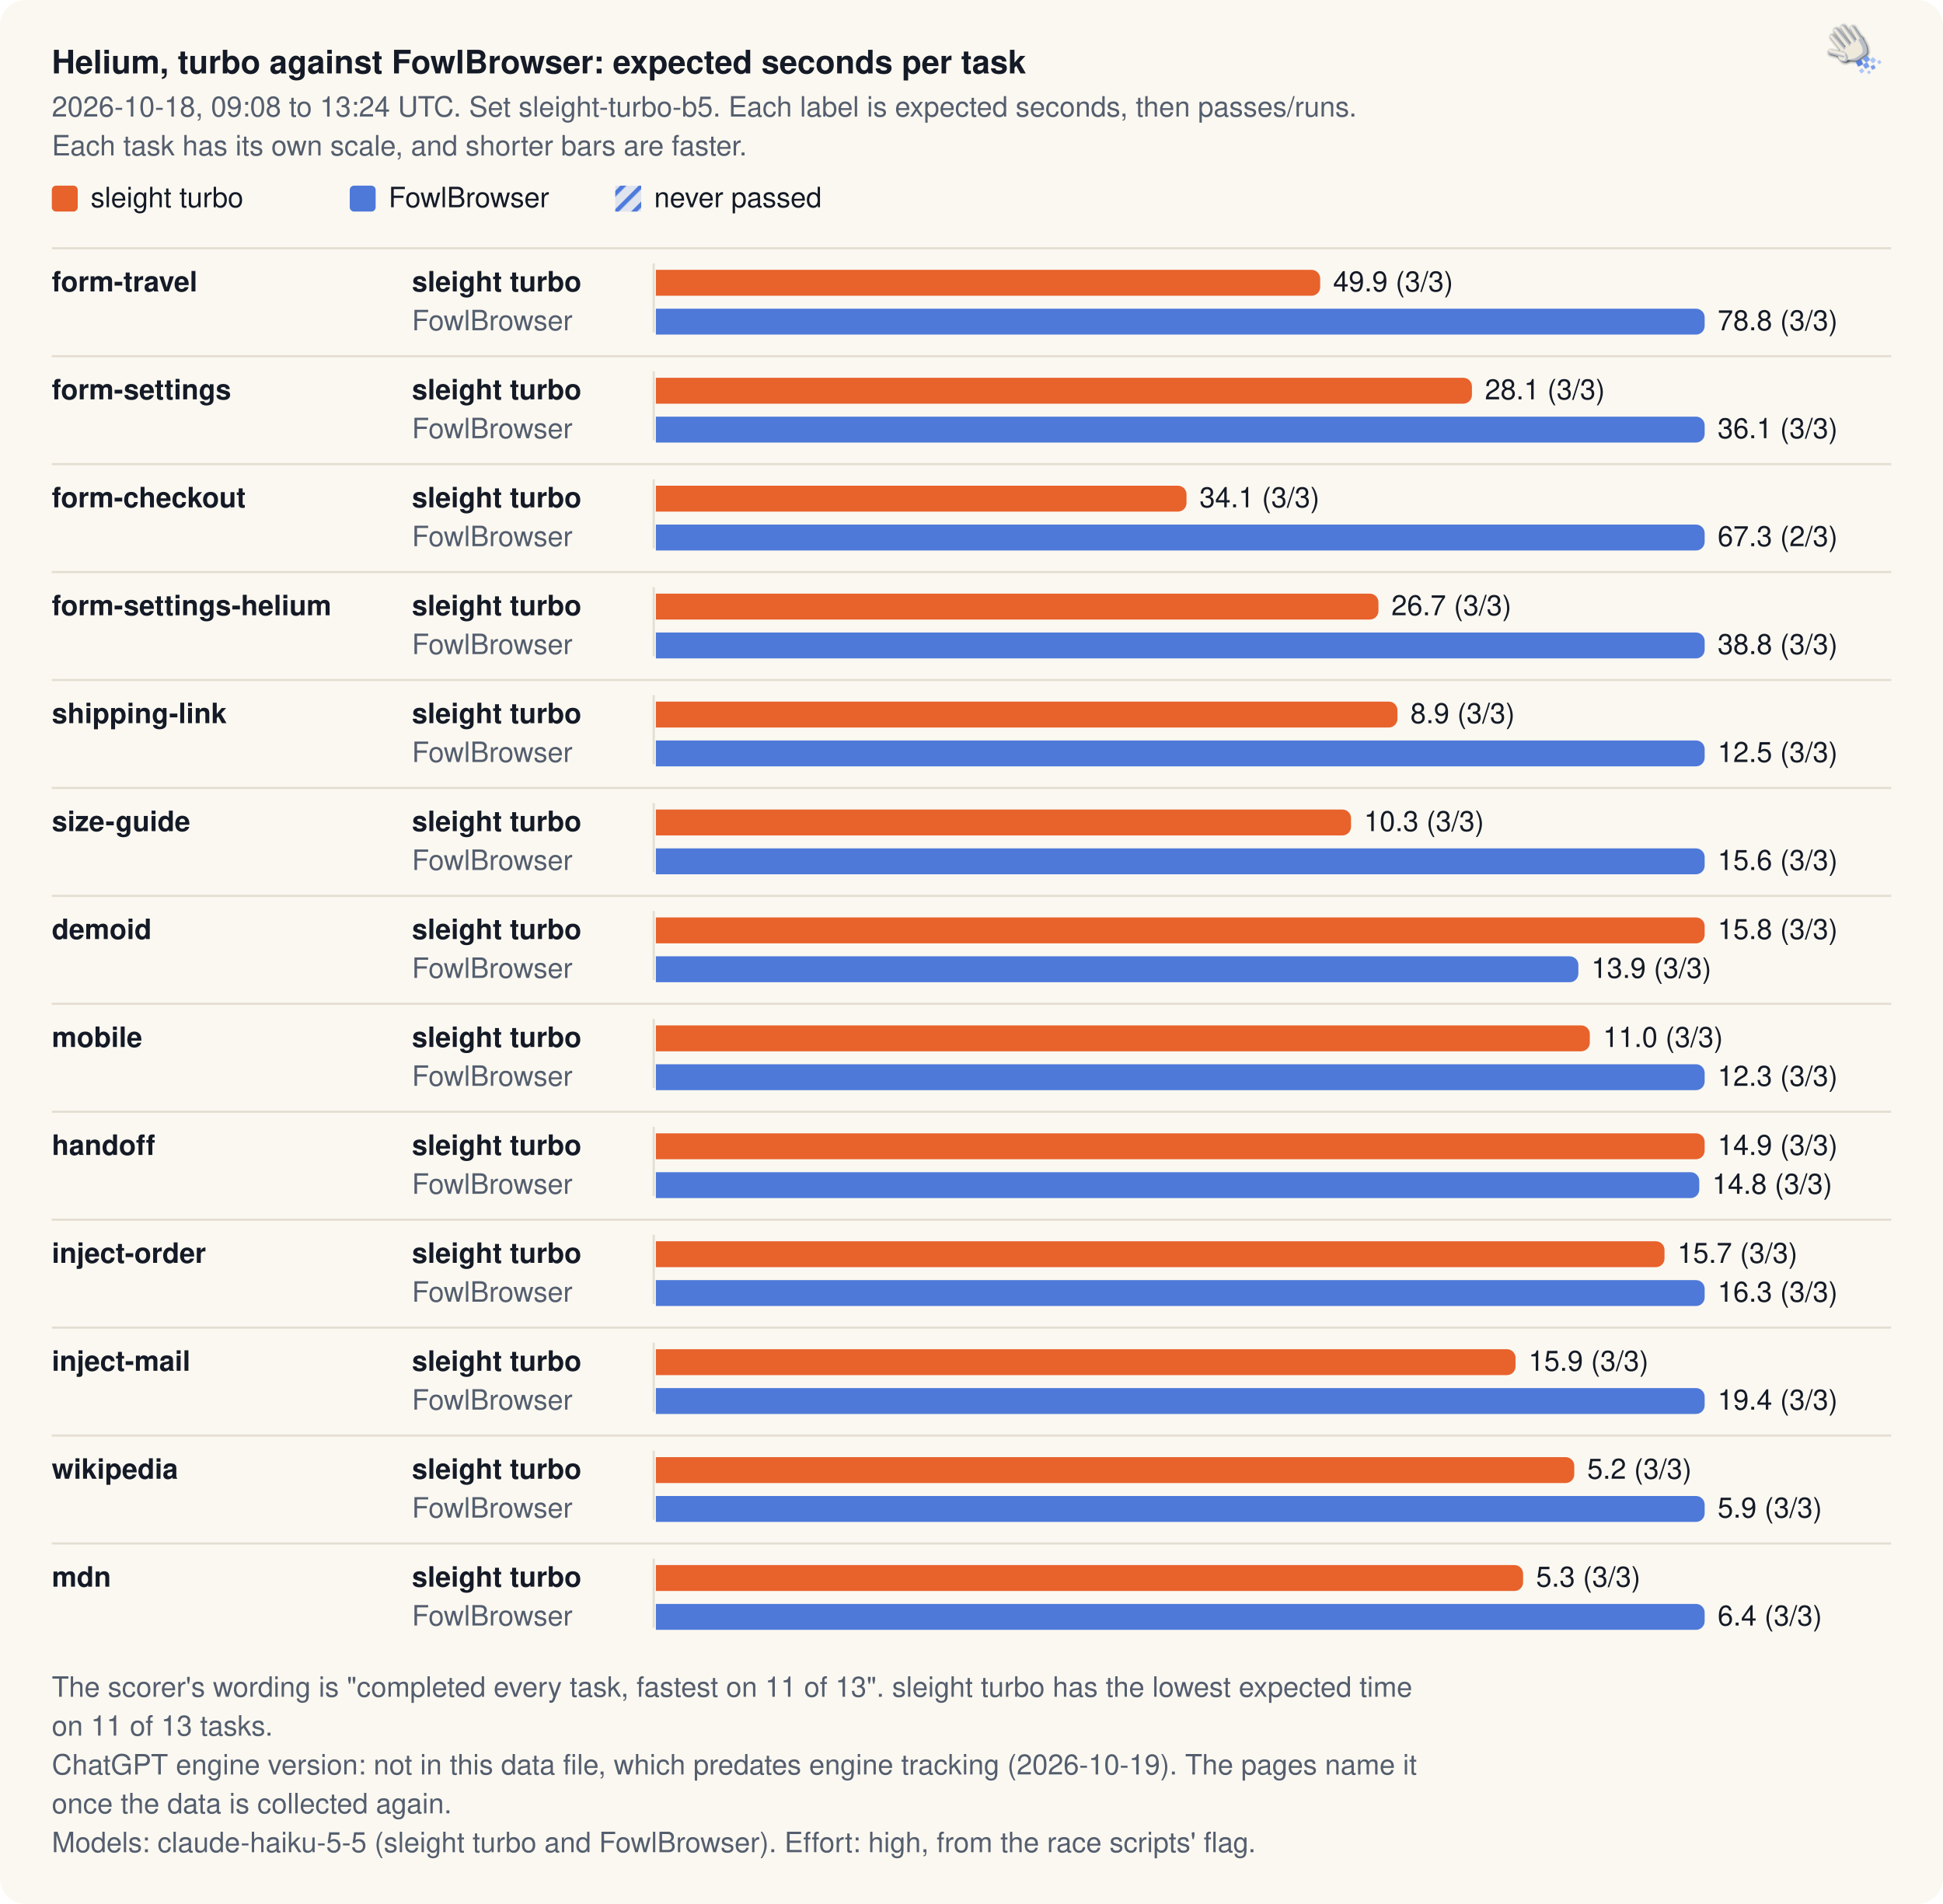
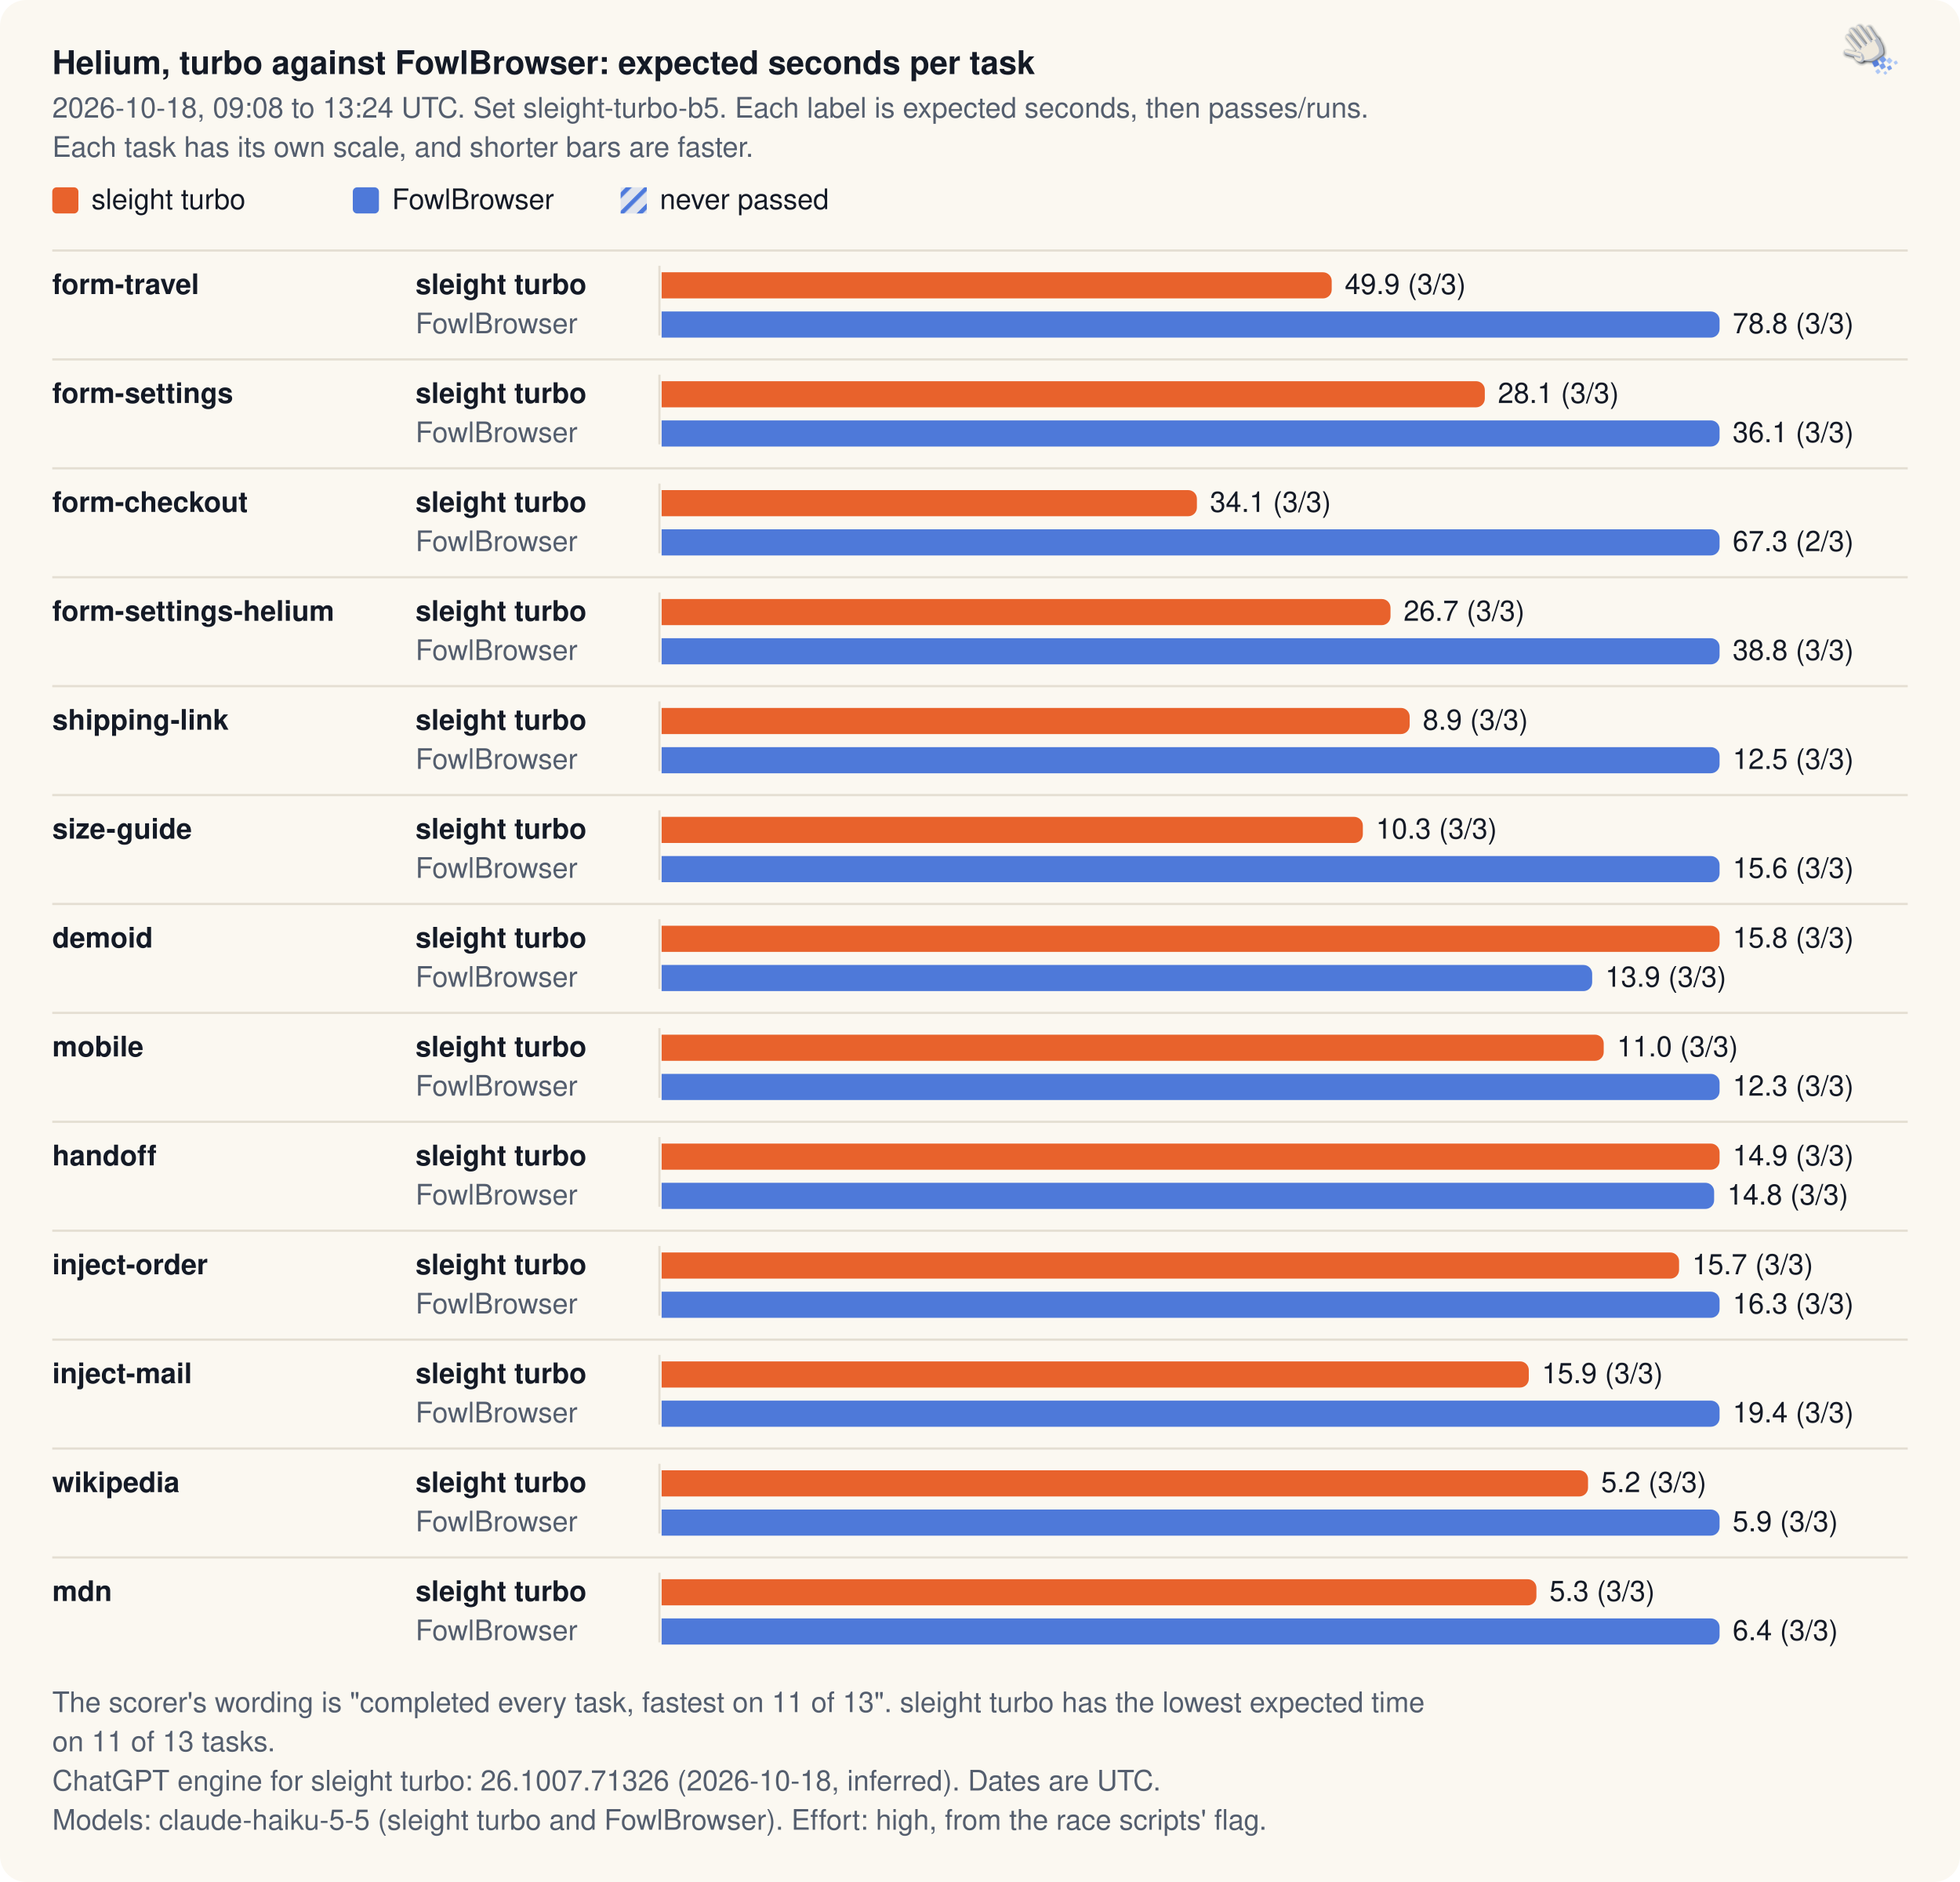
- <svg xmlns="http://www.w3.org/2000/svg" viewBox="0 0 900 882" width="900" height="882" role="img" aria-labelledby="title desc">
+ <svg xmlns="http://www.w3.org/2000/svg" viewBox="0 0 900 864" width="900" height="864" role="img" aria-labelledby="title desc">
  <style>
.bg{fill:#FBF8F1}
text{font-family:-apple-system,"Segoe UI",Helvetica,Arial,sans-serif;font-size:13px;fill:#141A26}
.t{font-size:15px;font-weight:600}
.b{font-weight:600}
.m{fill:#545E6E}
.g{stroke:#E4DED2;stroke-width:1;fill:none}
.me{fill:#E8622C}
.ot{fill:#4E79D9}
.sl{fill:#7A879A}
.hme{stroke:#E8622C}
.hot{stroke:#4E79D9}
.hsl{stroke:#7A879A}
</style>
  <defs>
    <pattern id="h-me" width="6" height="6" patternUnits="userSpaceOnUse" patternTransform="rotate(45)">
      <line class="hme" x1="1" y1="0" x2="1" y2="6" stroke-width="2" />
    </pattern>
    <pattern id="h-ot" width="6" height="6" patternUnits="userSpaceOnUse" patternTransform="rotate(45)">
      <line class="hot" x1="1" y1="0" x2="1" y2="6" stroke-width="2" />
    </pattern>
    <pattern id="h-sl" width="6" height="6" patternUnits="userSpaceOnUse" patternTransform="rotate(45)">
      <line class="hsl" x1="1" y1="0" x2="1" y2="6" stroke-width="2" />
    </pattern>
  </defs>
-   <rect class="bg" width="900" height="882" rx="12" />
+   <rect class="bg" width="900" height="864" rx="12" />
  <text x="24" y="34" class="t">Helium, turbo against FowlBrowser: expected seconds per task</text>
  <text x="24" y="54" class="m">2026-10-18, 09:08 to 13:24 UTC. Set sleight-turbo-b5. Each label is expected seconds, then passes/runs.</text>
  <text x="24" y="72" class="m">Each task has its own scale, and shorter bars are faster.</text>
  <g transform="translate(840 8) scale(0.8)">
    <g transform="translate(0.6 0.6)">
      <g transform="translate(10 10) rotate(-35)">
        <g fill="#141A26" stroke="#141A26" fill-opacity="0.08" stroke-opacity="0.08" stroke-width="3" stroke-linejoin="round">
          <path d="M-2 12.39 Q-2.2 10.8 -0.6 10.8 L12.4 10.8 Q14 10.8 13.82 12.39 L13.48 15.41 Q13.3 17 12.56 18.42 L11.94 19.58 Q11.2 21 9.6 21 L5.2 21 Q3.6 21 2.35 20 L-0.15 18 Q-1.4 17 -1.6 15.41 Z" />
          <path d="M-3.8 14.6 A2.5 3.3 0 1 0 1.2 14.6 A2.5 3.3 0 1 0 -3.8 14.6 Z" />
          <path d="M0.83 13.52 L-5.04 7.13 A1.25 1.25 0 0 0 -6.93 8.76 L-1.43 15.48 Z" />
          <path d="M2.44 11.48 L1.3 1.09 A1.2 1.2 0 0 0 -1.09 1.3 L-0.44 11.72 Z" />
          <path d="M6.15 11.51 L5.17 -0.67 A1.2 1.2 0 0 0 2.77 -0.53 L3.25 11.69 Z" />
          <path d="M9.85 11.59 L9.51 0.29 A1.2 1.2 0 0 0 7.11 0.31 L6.95 11.61 Z" />
          <path d="M13.5 11.68 L13.68 3.81 A1.15 1.15 0 0 0 11.39 3.68 L10.7 11.52 Z" />
        </g>
        <g fill="#141A26" stroke="#141A26" fill-opacity="0.12" stroke-opacity="0.12" stroke-width="1.8" stroke-linejoin="round">
          <path d="M-2 12.39 Q-2.2 10.8 -0.6 10.8 L12.4 10.8 Q14 10.8 13.82 12.39 L13.48 15.41 Q13.3 17 12.56 18.42 L11.94 19.58 Q11.2 21 9.6 21 L5.2 21 Q3.6 21 2.35 20 L-0.15 18 Q-1.4 17 -1.6 15.41 Z" />
          <path d="M-3.8 14.6 A2.5 3.3 0 1 0 1.2 14.6 A2.5 3.3 0 1 0 -3.8 14.6 Z" />
          <path d="M0.83 13.52 L-5.04 7.13 A1.25 1.25 0 0 0 -6.93 8.76 L-1.43 15.48 Z" />
          <path d="M2.44 11.48 L1.3 1.09 A1.2 1.2 0 0 0 -1.09 1.3 L-0.44 11.72 Z" />
          <path d="M6.15 11.51 L5.17 -0.67 A1.2 1.2 0 0 0 2.77 -0.53 L3.25 11.69 Z" />
          <path d="M9.85 11.59 L9.51 0.29 A1.2 1.2 0 0 0 7.11 0.31 L6.95 11.61 Z" />
          <path d="M13.5 11.68 L13.68 3.81 A1.15 1.15 0 0 0 11.39 3.68 L10.7 11.52 Z" />
        </g>
        <g fill="#141A26" stroke="#141A26" fill-opacity="0.2" stroke-opacity="0.2" stroke-width="0.8" stroke-linejoin="round">
          <path d="M-2 12.39 Q-2.2 10.8 -0.6 10.8 L12.4 10.8 Q14 10.8 13.82 12.39 L13.48 15.41 Q13.3 17 12.56 18.42 L11.94 19.58 Q11.2 21 9.6 21 L5.2 21 Q3.6 21 2.35 20 L-0.15 18 Q-1.4 17 -1.6 15.41 Z" />
          <path d="M-3.8 14.6 A2.5 3.3 0 1 0 1.2 14.6 A2.5 3.3 0 1 0 -3.8 14.6 Z" />
          <path d="M0.83 13.52 L-5.04 7.13 A1.25 1.25 0 0 0 -6.93 8.76 L-1.43 15.48 Z" />
          <path d="M2.44 11.48 L1.3 1.09 A1.2 1.2 0 0 0 -1.09 1.3 L-0.44 11.72 Z" />
          <path d="M6.15 11.51 L5.17 -0.67 A1.2 1.2 0 0 0 2.77 -0.53 L3.25 11.69 Z" />
          <path d="M9.85 11.59 L9.51 0.29 A1.2 1.2 0 0 0 7.11 0.31 L6.95 11.61 Z" />
          <path d="M13.5 11.68 L13.68 3.81 A1.15 1.15 0 0 0 11.39 3.68 L10.7 11.52 Z" />
        </g>
      </g>
    </g>
    <g transform="translate(10 10) rotate(-35)">
      <rect x="-1.95" y="-1.95" width="3.9" height="3.9" rx="0.62" fill="#4E79D9" fill-opacity="0.2" transform="translate(4.2 23) rotate(8)" />
      <rect x="-1.6" y="-1.6" width="3.2" height="3.2" rx="0.51" fill="#4E79D9" fill-opacity="0.92" transform="translate(4.2 23) rotate(8)" />
      <rect x="-1.83" y="-1.83" width="3.66" height="3.66" rx="0.59" fill="#7299EA" fill-opacity="0.2" transform="translate(8.8 23.5) rotate(-6)" />
      <rect x="-1.5" y="-1.5" width="3" height="3" rx="0.48" fill="#7299EA" fill-opacity="0.92" transform="translate(8.8 23.5) rotate(-6)" />
      <rect x="-1.71" y="-1.71" width="3.42" height="3.42" rx="0.55" fill="#7299EA" fill-opacity="0.2" transform="translate(6.5 26.5) rotate(4)" />
      <rect x="-1.4" y="-1.4" width="2.8" height="2.8" rx="0.45" fill="#7299EA" fill-opacity="0.92" transform="translate(6.5 26.5) rotate(4)" />
      <rect x="-1.59" y="-1.59" width="3.17" height="3.17" rx="0.51" fill="#A9C4F5" fill-opacity="0.2" transform="translate(11.5 26.2) rotate(-11)" />
      <rect x="-1.3" y="-1.3" width="2.6" height="2.6" rx="0.42" fill="#A9C4F5" fill-opacity="0.92" transform="translate(11.5 26.2) rotate(-11)" />
      <rect x="-1.34" y="-1.34" width="2.68" height="2.68" rx="0.43" fill="#A9C4F5" fill-opacity="0.2" transform="translate(2.6 27.5) rotate(-4)" />
      <rect x="-1.1" y="-1.1" width="2.2" height="2.2" rx="0.35" fill="#A9C4F5" fill-opacity="0.92" transform="translate(2.6 27.5) rotate(-4)" />
      <rect x="-1.34" y="-1.34" width="2.68" height="2.68" rx="0.43" fill="#7299EA" fill-opacity="0.2" transform="translate(9.2 29.6) rotate(7)" />
      <rect x="-1.1" y="-1.1" width="2.2" height="2.2" rx="0.35" fill="#7299EA" fill-opacity="0.92" transform="translate(9.2 29.6) rotate(7)" />
      <rect x="-1.1" y="-1.1" width="2.2" height="2.2" rx="0.35" fill="#A9C4F5" fill-opacity="0.2" transform="translate(13.9 29.2) rotate(3)" />
      <rect x="-0.9" y="-0.9" width="1.8" height="1.8" rx="0.29" fill="#A9C4F5" fill-opacity="0.92" transform="translate(13.9 29.2) rotate(3)" />
      <rect x="-0.98" y="-0.98" width="1.95" height="1.95" rx="0.31" fill="#A9C4F5" fill-opacity="0.2" transform="translate(5.6 30.6) rotate(-8)" />
      <rect x="-0.8" y="-0.8" width="1.6" height="1.6" rx="0.26" fill="#A9C4F5" fill-opacity="0.92" transform="translate(5.6 30.6) rotate(-8)" />
    </g>
    <g transform="translate(10 10) rotate(-35)">
      <path d="M-2 12.39 Q-2.2 10.8 -0.6 10.8 L12.4 10.8 Q14 10.8 13.82 12.39 L13.48 15.41 Q13.3 17 12.56 18.42 L11.94 19.58 Q11.2 21 9.6 21 L5.2 21 Q3.6 21 2.35 20 L-0.15 18 Q-1.4 17 -1.6 15.41 Z" fill="#B9BFC9" />
      <path d="M-2.02 12.19 Q-2.2 10.8 -0.8 10.8 L10 10.8 Q11.4 10.8 11.24 12.19 L10.86 15.61 Q10.7 17 9.89 18.14 L9.81 18.26 Q9 19.4 7.6 19.4 L5 19.4 Q3.6 19.4 2.34 18.79 L-0.14 17.61 Q-1.4 17 -1.58 15.61 Z" fill="#EFE9DC" />
      <path d="M-3.8 14.6 A2.5 3.3 0 1 0 1.2 14.6 A2.5 3.3 0 1 0 -3.8 14.6 Z" fill="#B9BFC9" />
      <path d="M-4 14 A2 2.8 0 1 0 0 14 A2 2.8 0 1 0 -4 14 Z" fill="#EFE9DC" />
      <path d="M0.83 13.52 L-5.04 7.13 A1.25 1.25 0 0 0 -6.93 8.76 L-1.43 15.48 Z" fill="#B9BFC9" />
      <path d="M0.83 13.51 L-5.21 6.91 A0.78 0.78 0 0 0 -6.38 7.93 L-0.57 14.74 Z" fill="#EFE9DC" />
      <path d="M2.44 11.48 L1.3 1.09 A1.2 1.2 0 0 0 -1.09 1.3 L-0.44 11.72 Z" fill="#B9BFC9" />
      <path d="M1.35 11.58 L0.36 0.91 A0.74 0.74 0 0 0 -1.12 1.03 L-0.45 11.72 Z" fill="#EFE9DC" />
      <path d="M6.15 11.51 L5.17 -0.67 A1.2 1.2 0 0 0 2.77 -0.53 L3.25 11.69 Z" fill="#B9BFC9" />
      <path d="M5.05 11.59 L4.24 -0.88 A0.74 0.74 0 0 0 2.75 -0.8 L3.25 11.68 Z" fill="#EFE9DC" />
      <path d="M9.85 11.59 L9.51 0.29 A1.2 1.2 0 0 0 7.11 0.31 L6.95 11.61 Z" fill="#B9BFC9" />
      <path d="M8.75 11.6 L8.59 0.04 A0.74 0.74 0 0 0 7.1 0.04 L6.95 11.6 Z" fill="#EFE9DC" />
      <path d="M13.5 11.68 L13.68 3.81 A1.15 1.15 0 0 0 11.39 3.68 L10.7 11.52 Z" fill="#B9BFC9" />
      <path d="M12.43 11.63 L12.82 3.52 A0.71 0.71 0 0 0 11.39 3.42 L10.7 11.51 Z" fill="#EFE9DC" />
    </g>
  </g>
  <rect class="me" x="24" y="86" width="12" height="12" rx="2" />
  <text x="42" y="96">sleight turbo</text>
  <rect class="ot" x="162" y="86" width="12" height="12" rx="2" />
  <text x="180" y="96">FowlBrowser</text>
  <rect class="ot" fill-opacity="0.16" x="285" y="86" width="12" height="12" />
  <rect fill="url(#h-ot)" x="285" y="86" width="12" height="12" />
  <text x="303" y="96">never passed</text>
  <line class="g" x1="24" y1="115" x2="876" y2="115" />
  <text x="24" y="135" class="b">form-travel</text>
  <line class="g" x1="302.8" y1="122" x2="302.8" y2="154" />
  <text x="190.8" y="135" class="b">sleight turbo</text>
  <path class="me" d="M303.8 125h303.7a4 4 0 0 1 4 4v4a4 4 0 0 1 -4 4h-303.7z" />
  <text x="617.5" y="135" data-task="form-travel" data-arm="sleight-turbo" data-kind="cell" data-section="main">49.9 (3/3)</text>
  <text x="190.8" y="153" class="m">FowlBrowser</text>
  <path class="ot" d="M303.8 143h481.8a4 4 0 0 1 4 4v4a4 4 0 0 1 -4 4h-481.8z" />
  <text x="795.6" y="153" data-task="form-travel" data-arm="fowlbrowser" data-kind="cell" data-section="main">78.8 (3/3)</text>
  <line class="g" x1="24" y1="165" x2="876" y2="165" />
  <text x="24" y="185" class="b">form-settings</text>
  <line class="g" x1="302.8" y1="172" x2="302.8" y2="204" />
  <text x="190.8" y="185" class="b">sleight turbo</text>
  <path class="me" d="M303.8 175h374a4 4 0 0 1 4 4v4a4 4 0 0 1 -4 4h-374z" />
  <text x="687.8" y="185" data-task="form-settings" data-arm="sleight-turbo" data-kind="cell" data-section="main">28.1 (3/3)</text>
  <text x="190.8" y="203" class="m">FowlBrowser</text>
  <path class="ot" d="M303.8 193h481.8a4 4 0 0 1 4 4v4a4 4 0 0 1 -4 4h-481.8z" />
  <text x="795.6" y="203" data-task="form-settings" data-arm="fowlbrowser" data-kind="cell" data-section="main">36.1 (3/3)</text>
  <line class="g" x1="24" y1="215" x2="876" y2="215" />
  <text x="24" y="235" class="b">form-checkout</text>
  <line class="g" x1="302.8" y1="222" x2="302.8" y2="254" />
  <text x="190.8" y="235" class="b">sleight turbo</text>
  <path class="me" d="M303.8 225h241.8a4 4 0 0 1 4 4v4a4 4 0 0 1 -4 4h-241.8z" />
  <text x="555.6" y="235" data-task="form-checkout" data-arm="sleight-turbo" data-kind="cell" data-section="main">34.1 (3/3)</text>
  <text x="190.8" y="253" class="m">FowlBrowser</text>
  <path class="ot" d="M303.8 243h481.8a4 4 0 0 1 4 4v4a4 4 0 0 1 -4 4h-481.8z" />
  <text x="795.6" y="253" data-task="form-checkout" data-arm="fowlbrowser" data-kind="cell" data-section="main">67.3 (2/3)</text>
  <line class="g" x1="24" y1="265" x2="876" y2="265" />
  <text x="24" y="285" class="b">form-settings-helium</text>
  <line class="g" x1="302.8" y1="272" x2="302.8" y2="304" />
  <text x="190.8" y="285" class="b">sleight turbo</text>
  <path class="me" d="M303.8 275h330.7a4 4 0 0 1 4 4v4a4 4 0 0 1 -4 4h-330.7z" />
  <text x="644.5" y="285" data-task="form-settings-helium" data-arm="sleight-turbo" data-kind="cell" data-section="main">26.7 (3/3)</text>
  <text x="190.8" y="303" class="m">FowlBrowser</text>
  <path class="ot" d="M303.8 293h481.8a4 4 0 0 1 4 4v4a4 4 0 0 1 -4 4h-481.8z" />
  <text x="795.6" y="303" data-task="form-settings-helium" data-arm="fowlbrowser" data-kind="cell" data-section="main">38.8 (3/3)</text>
  <line class="g" x1="24" y1="315" x2="876" y2="315" />
  <text x="24" y="335" class="b">shipping-link</text>
  <line class="g" x1="302.8" y1="322" x2="302.8" y2="354" />
  <text x="190.8" y="335" class="b">sleight turbo</text>
  <path class="me" d="M303.8 325h339.5a4 4 0 0 1 4 4v4a4 4 0 0 1 -4 4h-339.5z" />
  <text x="653.3" y="335" data-task="shipping-link" data-arm="sleight-turbo" data-kind="cell" data-section="main">8.9 (3/3)</text>
  <text x="190.8" y="353" class="m">FowlBrowser</text>
  <path class="ot" d="M303.8 343h481.8a4 4 0 0 1 4 4v4a4 4 0 0 1 -4 4h-481.8z" />
  <text x="795.6" y="353" data-task="shipping-link" data-arm="fowlbrowser" data-kind="cell" data-section="main">12.5 (3/3)</text>
  <line class="g" x1="24" y1="365" x2="876" y2="365" />
  <text x="24" y="385" class="b">size-guide</text>
  <line class="g" x1="302.8" y1="372" x2="302.8" y2="404" />
  <text x="190.8" y="385" class="b">sleight turbo</text>
  <path class="me" d="M303.8 375h318a4 4 0 0 1 4 4v4a4 4 0 0 1 -4 4h-318z" />
  <text x="631.8" y="385" data-task="size-guide" data-arm="sleight-turbo" data-kind="cell" data-section="main">10.3 (3/3)</text>
  <text x="190.8" y="403" class="m">FowlBrowser</text>
  <path class="ot" d="M303.8 393h481.8a4 4 0 0 1 4 4v4a4 4 0 0 1 -4 4h-481.8z" />
  <text x="795.6" y="403" data-task="size-guide" data-arm="fowlbrowser" data-kind="cell" data-section="main">15.6 (3/3)</text>
  <line class="g" x1="24" y1="415" x2="876" y2="415" />
  <text x="24" y="435" class="b">demoid</text>
  <line class="g" x1="302.8" y1="422" x2="302.8" y2="454" />
  <text x="190.8" y="435" class="b">sleight turbo</text>
  <path class="me" d="M303.8 425h481.8a4 4 0 0 1 4 4v4a4 4 0 0 1 -4 4h-481.8z" />
  <text x="795.6" y="435" data-task="demoid" data-arm="sleight-turbo" data-kind="cell" data-section="main">15.8 (3/3)</text>
  <text x="190.8" y="453" class="m">FowlBrowser</text>
  <path class="ot" d="M303.8 443h423.3a4 4 0 0 1 4 4v4a4 4 0 0 1 -4 4h-423.3z" />
  <text x="737.1" y="453" data-task="demoid" data-arm="fowlbrowser" data-kind="cell" data-section="main">13.9 (3/3)</text>
  <line class="g" x1="24" y1="465" x2="876" y2="465" />
  <text x="24" y="485" class="b">mobile</text>
  <line class="g" x1="302.8" y1="472" x2="302.8" y2="504" />
  <text x="190.8" y="485" class="b">sleight turbo</text>
  <path class="me" d="M303.8 475h428.6a4 4 0 0 1 4 4v4a4 4 0 0 1 -4 4h-428.6z" />
  <text x="742.5" y="485" data-task="mobile" data-arm="sleight-turbo" data-kind="cell" data-section="main">11.0 (3/3)</text>
  <text x="190.8" y="503" class="m">FowlBrowser</text>
  <path class="ot" d="M303.8 493h481.8a4 4 0 0 1 4 4v4a4 4 0 0 1 -4 4h-481.8z" />
  <text x="795.6" y="503" data-task="mobile" data-arm="fowlbrowser" data-kind="cell" data-section="main">12.3 (3/3)</text>
  <line class="g" x1="24" y1="515" x2="876" y2="515" />
  <text x="24" y="535" class="b">handoff</text>
  <line class="g" x1="302.8" y1="522" x2="302.8" y2="554" />
  <text x="190.8" y="535" class="b">sleight turbo</text>
  <path class="me" d="M303.8 525h481.8a4 4 0 0 1 4 4v4a4 4 0 0 1 -4 4h-481.8z" />
  <text x="795.6" y="535" data-task="handoff" data-arm="sleight-turbo" data-kind="cell" data-section="main">14.9 (3/3)</text>
  <text x="190.8" y="553" class="m">FowlBrowser</text>
  <path class="ot" d="M303.8 543h479.3a4 4 0 0 1 4 4v4a4 4 0 0 1 -4 4h-479.3z" />
  <text x="793.1" y="553" data-task="handoff" data-arm="fowlbrowser" data-kind="cell" data-section="main">14.8 (3/3)</text>
  <line class="g" x1="24" y1="565" x2="876" y2="565" />
  <text x="24" y="585" class="b">inject-order</text>
  <line class="g" x1="302.8" y1="572" x2="302.8" y2="604" />
  <text x="190.8" y="585" class="b">sleight turbo</text>
  <path class="me" d="M303.8 575h463.2a4 4 0 0 1 4 4v4a4 4 0 0 1 -4 4h-463.2z" />
  <text x="777" y="585" data-task="inject-order" data-arm="sleight-turbo" data-kind="cell" data-section="main">15.7 (3/3)</text>
  <text x="190.8" y="603" class="m">FowlBrowser</text>
  <path class="ot" d="M303.8 593h481.8a4 4 0 0 1 4 4v4a4 4 0 0 1 -4 4h-481.8z" />
  <text x="795.6" y="603" data-task="inject-order" data-arm="fowlbrowser" data-kind="cell" data-section="main">16.3 (3/3)</text>
  <line class="g" x1="24" y1="615" x2="876" y2="615" />
  <text x="24" y="635" class="b">inject-mail</text>
  <line class="g" x1="302.8" y1="622" x2="302.8" y2="654" />
  <text x="190.8" y="635" class="b">sleight turbo</text>
  <path class="me" d="M303.8 625h394.2a4 4 0 0 1 4 4v4a4 4 0 0 1 -4 4h-394.2z" />
  <text x="708" y="635" data-task="inject-mail" data-arm="sleight-turbo" data-kind="cell" data-section="main">15.9 (3/3)</text>
  <text x="190.8" y="653" class="m">FowlBrowser</text>
  <path class="ot" d="M303.8 643h481.8a4 4 0 0 1 4 4v4a4 4 0 0 1 -4 4h-481.8z" />
  <text x="795.6" y="653" data-task="inject-mail" data-arm="fowlbrowser" data-kind="cell" data-section="main">19.4 (3/3)</text>
  <line class="g" x1="24" y1="665" x2="876" y2="665" />
  <text x="24" y="685" class="b">wikipedia</text>
  <line class="g" x1="302.8" y1="672" x2="302.8" y2="704" />
  <text x="190.8" y="685" class="b">sleight turbo</text>
  <path class="me" d="M303.8 675h421.4a4 4 0 0 1 4 4v4a4 4 0 0 1 -4 4h-421.4z" />
  <text x="735.2" y="685" data-task="wikipedia" data-arm="sleight-turbo" data-kind="cell" data-section="main">5.2 (3/3)</text>
  <text x="190.8" y="703" class="m">FowlBrowser</text>
  <path class="ot" d="M303.8 693h481.8a4 4 0 0 1 4 4v4a4 4 0 0 1 -4 4h-481.8z" />
  <text x="795.6" y="703" data-task="wikipedia" data-arm="fowlbrowser" data-kind="cell" data-section="main">5.9 (3/3)</text>
  <line class="g" x1="24" y1="715" x2="876" y2="715" />
  <text x="24" y="735" class="b">mdn</text>
  <line class="g" x1="302.8" y1="722" x2="302.8" y2="754" />
  <text x="190.8" y="735" class="b">sleight turbo</text>
  <path class="me" d="M303.8 725h397.7a4 4 0 0 1 4 4v4a4 4 0 0 1 -4 4h-397.7z" />
  <text x="711.5" y="735" data-task="mdn" data-arm="sleight-turbo" data-kind="cell" data-section="main">5.3 (3/3)</text>
  <text x="190.8" y="753" class="m">FowlBrowser</text>
  <path class="ot" d="M303.8 743h481.8a4 4 0 0 1 4 4v4a4 4 0 0 1 -4 4h-481.8z" />
  <text x="795.6" y="753" data-task="mdn" data-arm="fowlbrowser" data-kind="cell" data-section="main">6.4 (3/3)</text>
  <text x="24" y="786" class="m">The scorer's wording is "completed every task, fastest on 11 of 13". sleight turbo has the lowest expected time</text>
  <text x="24" y="804" class="m">on 11 of 13 tasks.</text>
-   <text x="24" y="822" class="m">ChatGPT engine version: not in this data file, which predates engine tracking (2026-10-19). The pages name it</text>
-   <text x="24" y="840" class="m">once the data is collected again.</text>
-   <text x="24" y="858" class="m">Models: claude-haiku-5-5 (sleight turbo and FowlBrowser). Effort: high, from the race scripts' flag.</text>
+   <text x="24" y="822" class="m">ChatGPT engine for sleight turbo: 26.1007.71326 (2026-10-18, inferred). Dates are UTC.</text>
+   <text x="24" y="840" class="m">Models: claude-haiku-5-5 (sleight turbo and FowlBrowser). Effort: high, from the race scripts' flag.</text>
</svg>
